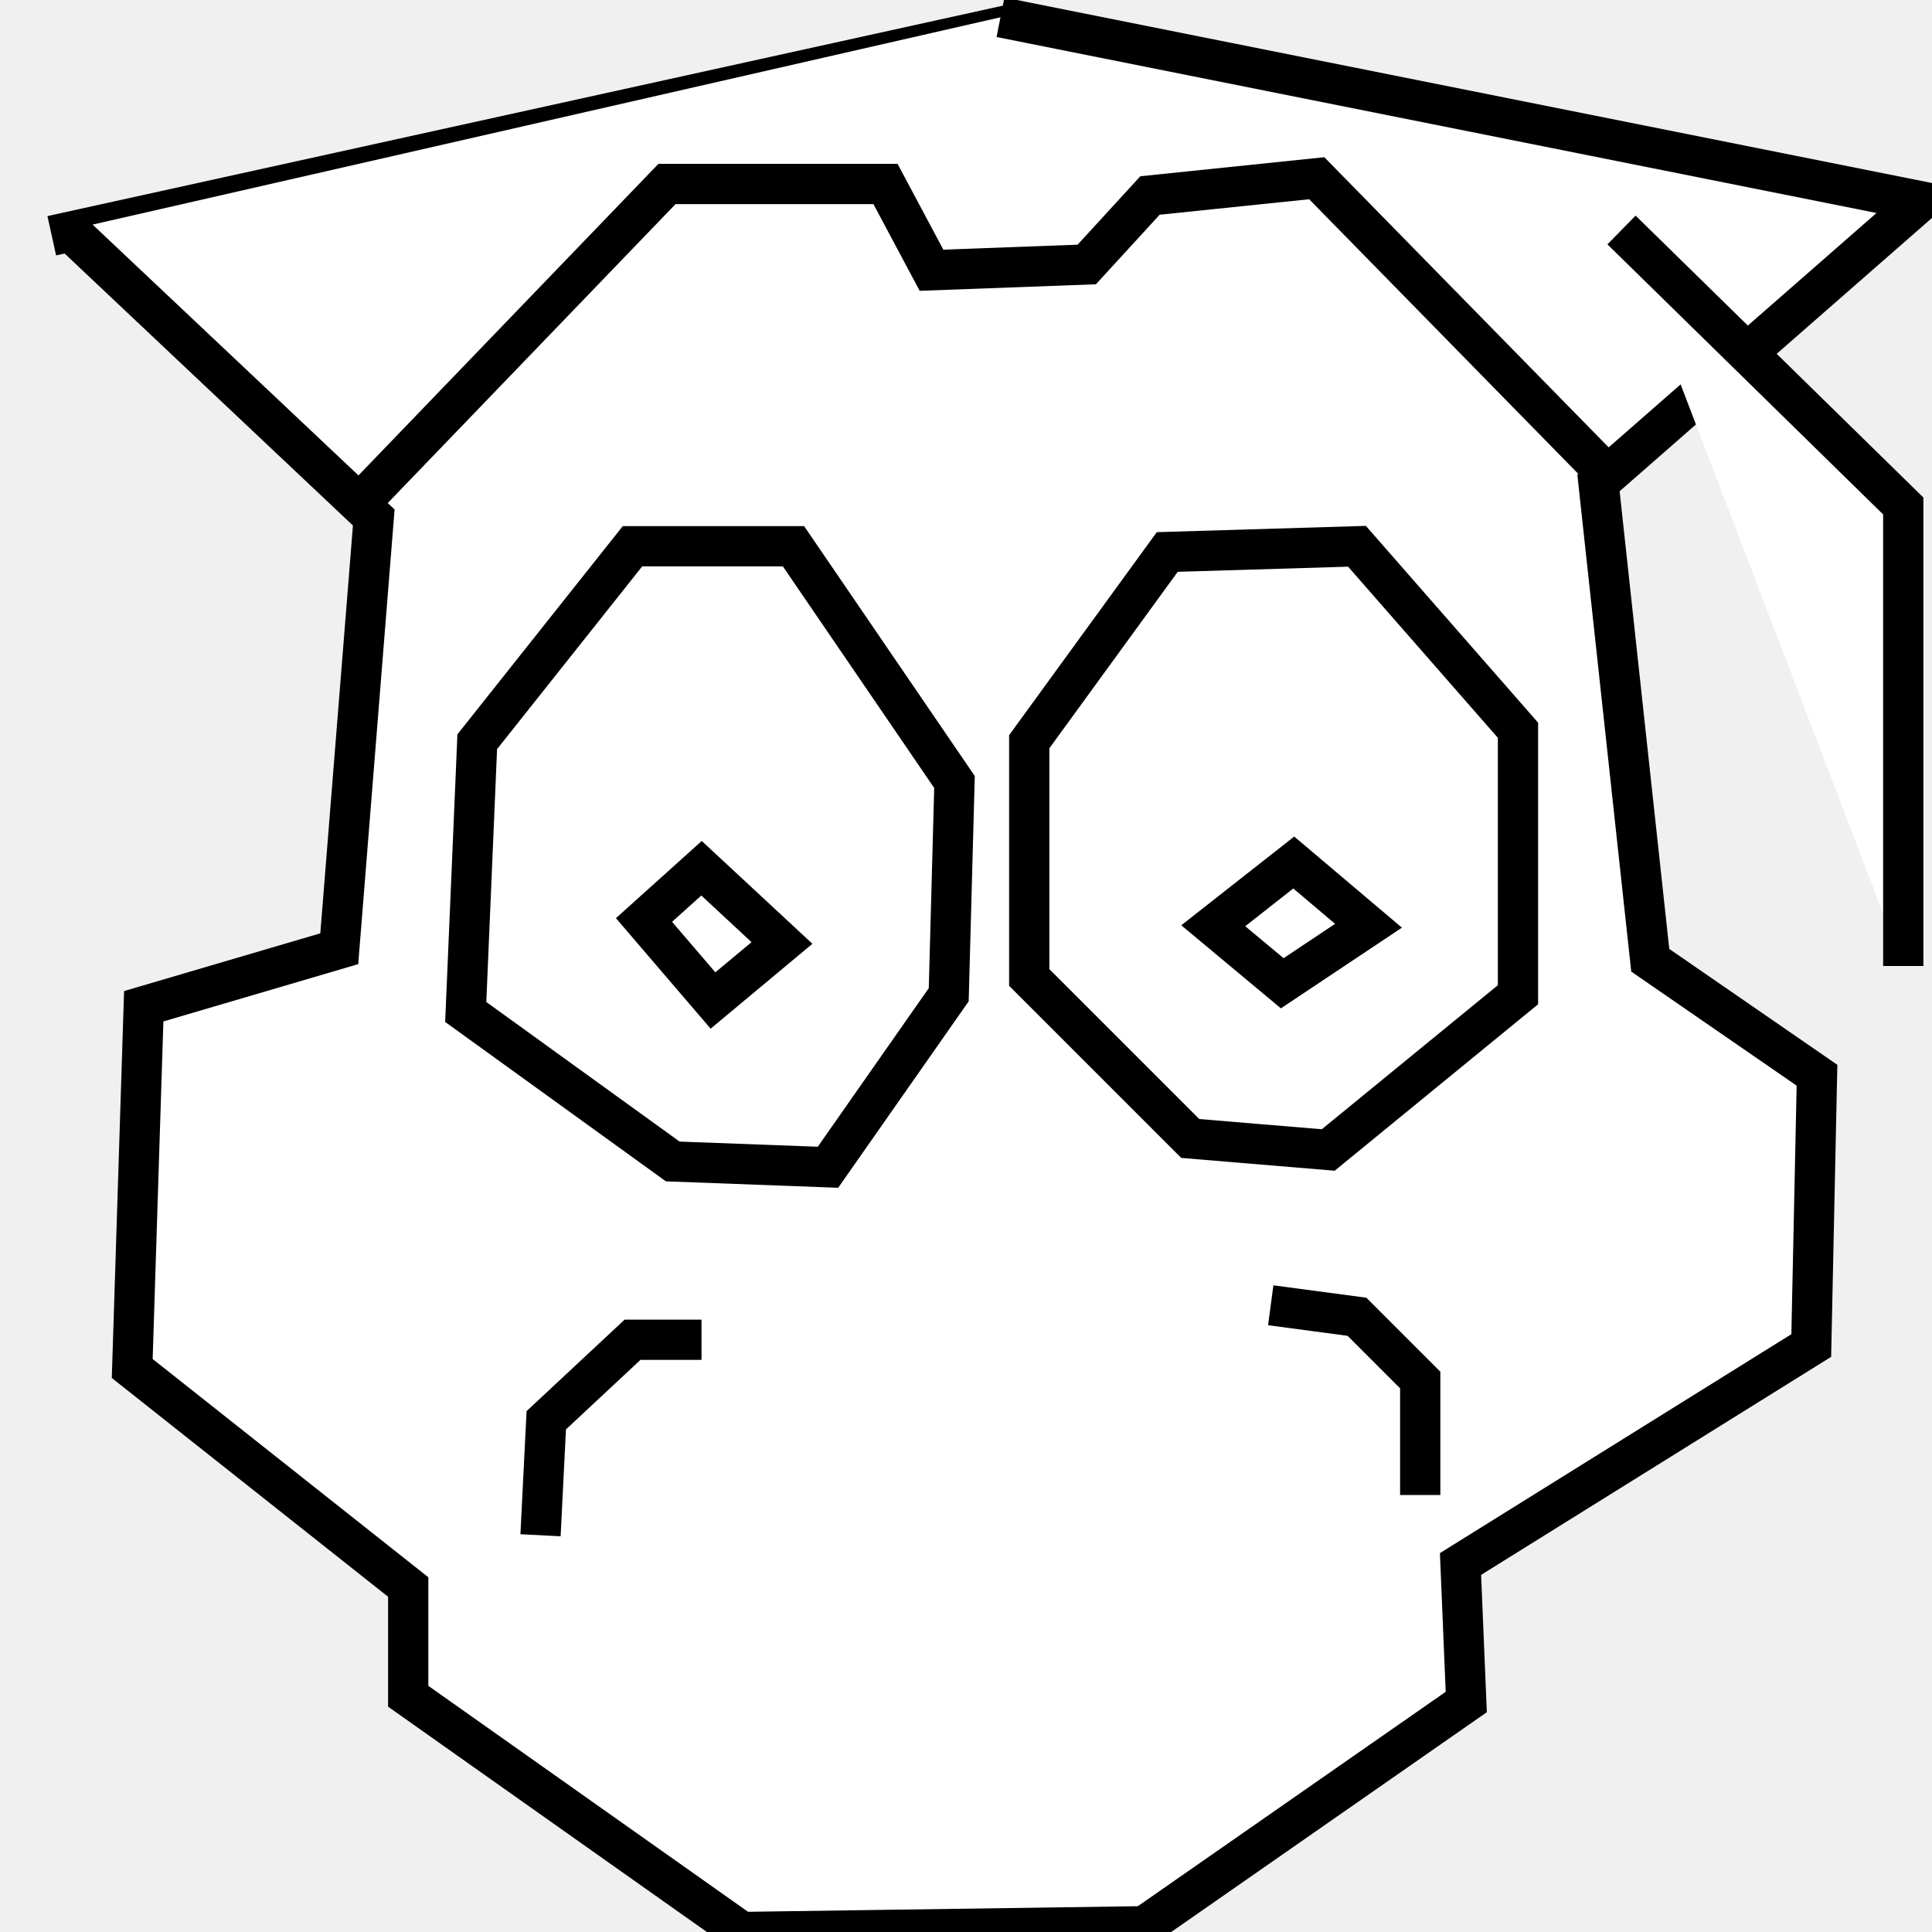
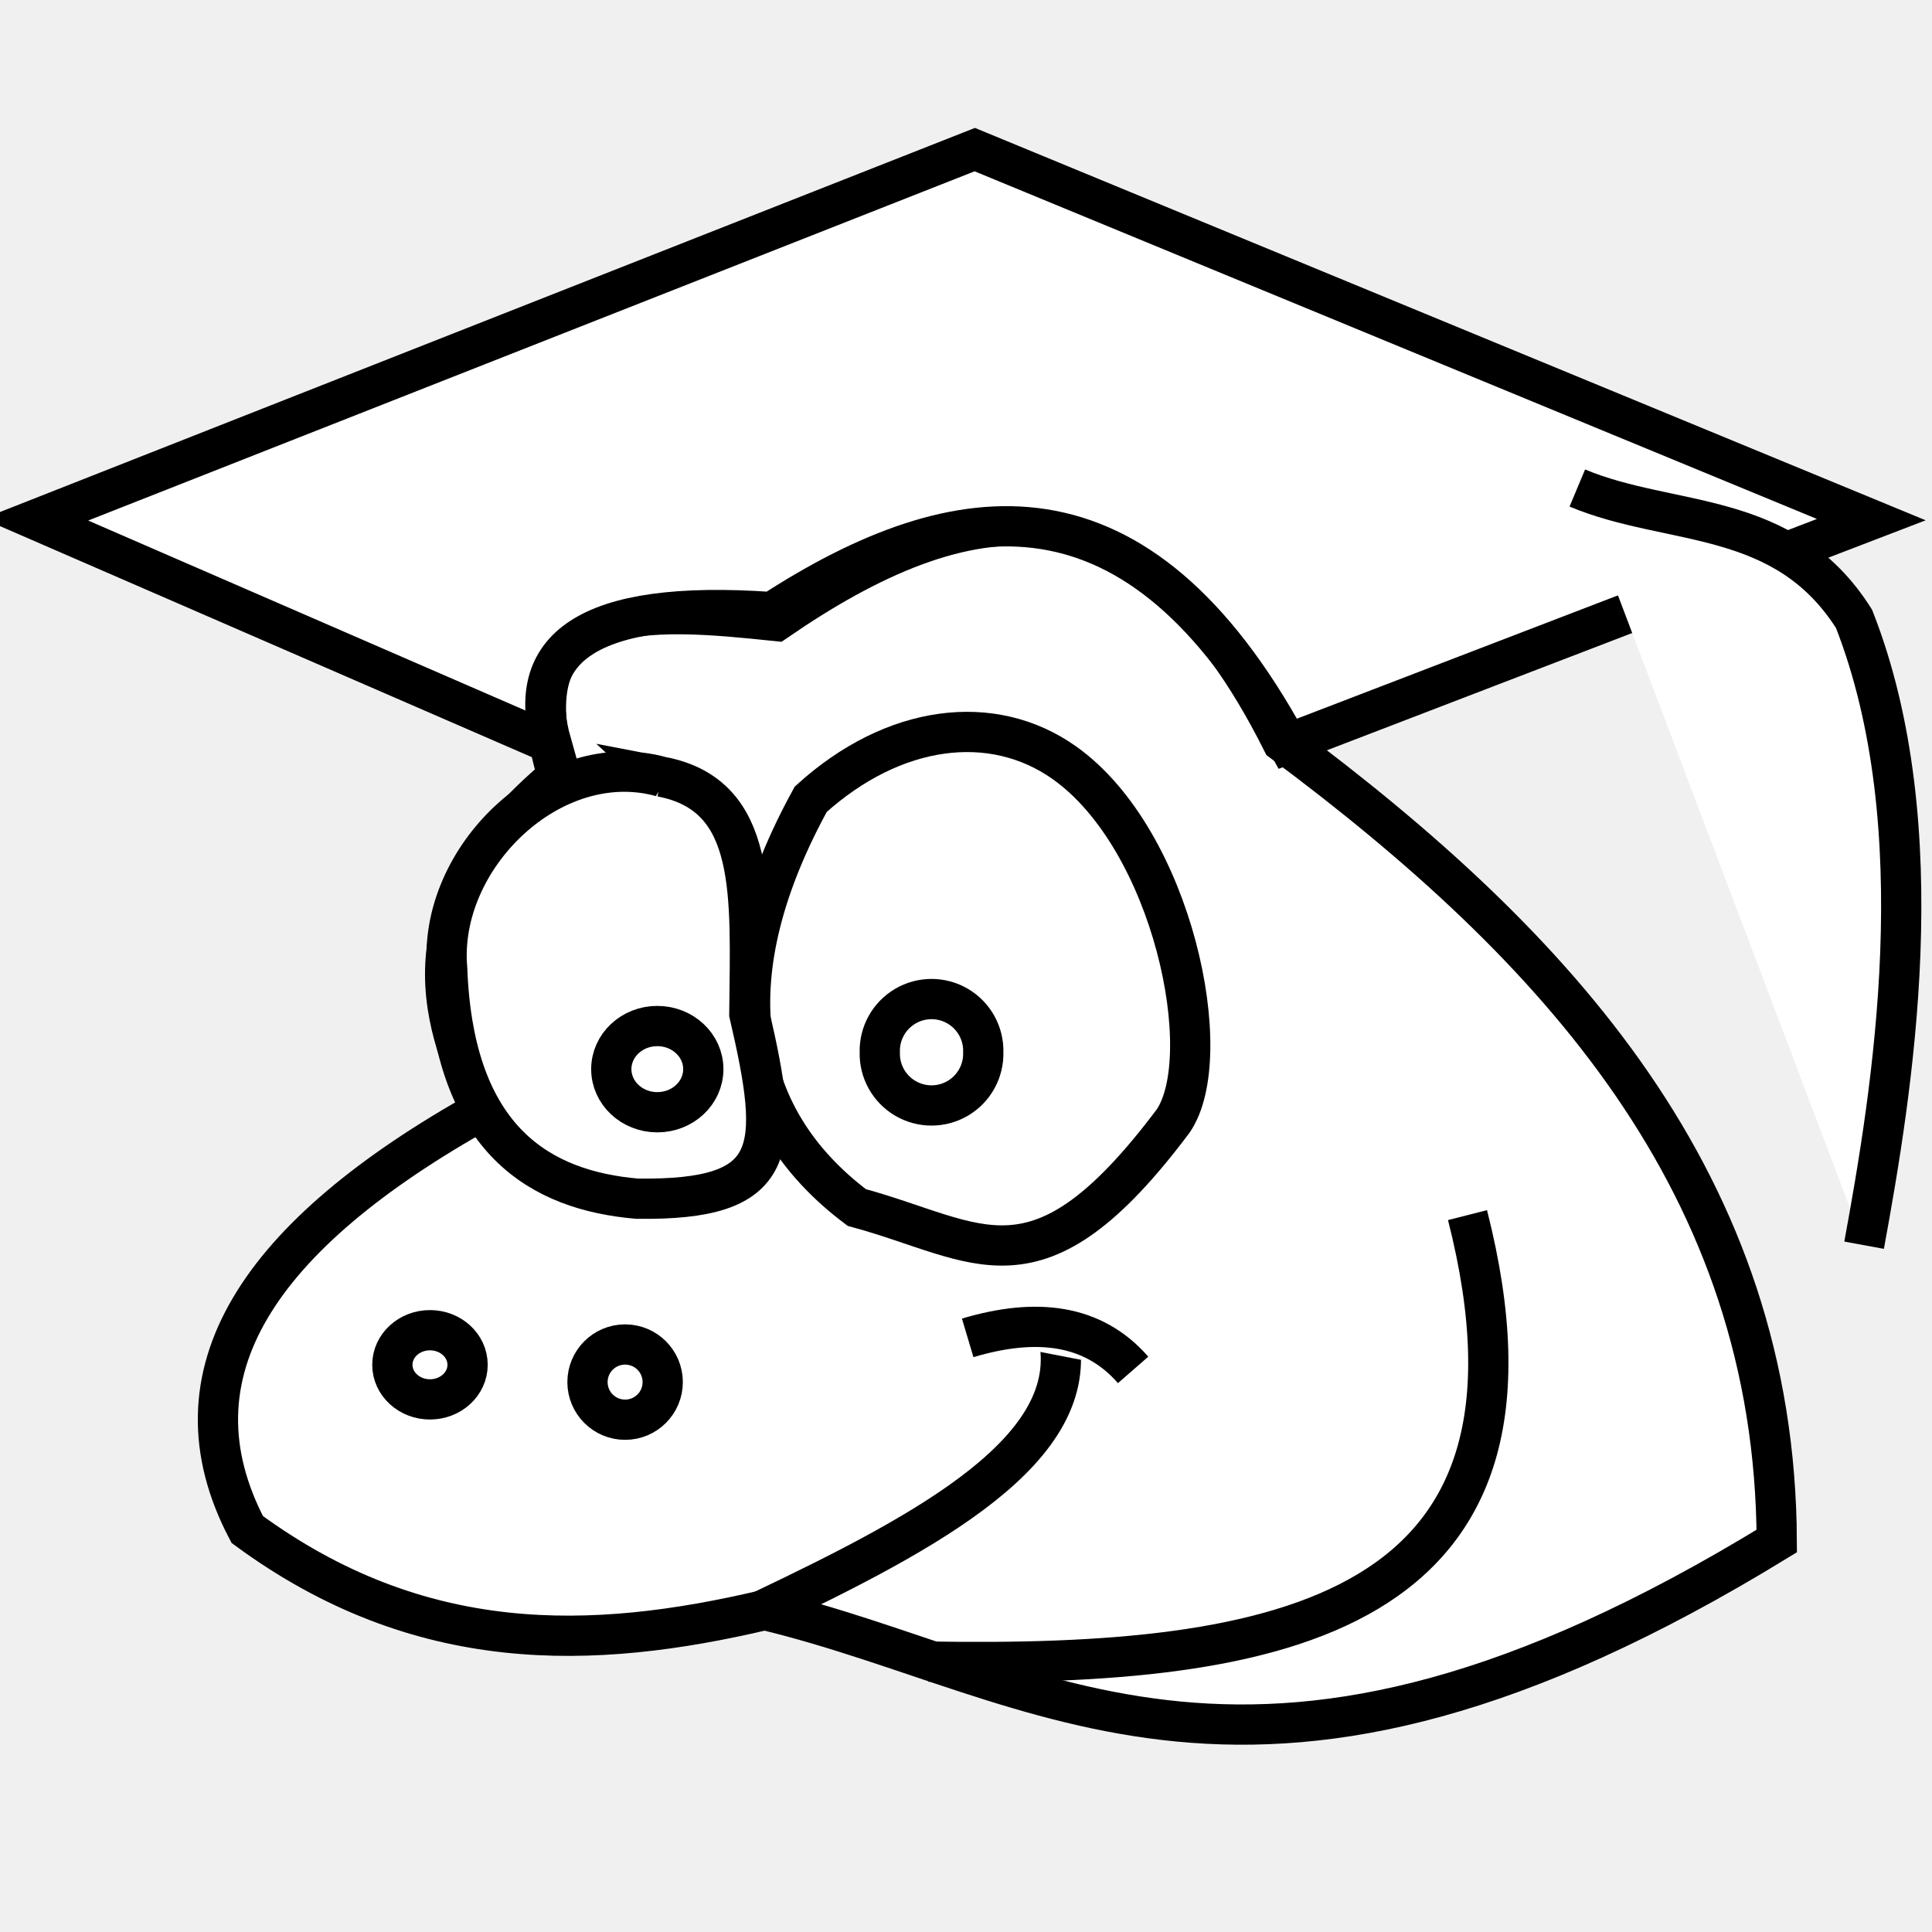
<svg xmlns="http://www.w3.org/2000/svg" width="48px" height="48px" id="svg2995" version="1.1">
  <defs id="defs2997" />
-   <g id="layer2">
-     <path style="fill:#FFFFFF;stroke:#000000;stroke-opacity:1" d="M 25.286,0.571 1.286,5.857" id="path2984" />
-     <path style="fill:#FFFFFF;stroke:#000000;stroke-opacity:1" d="M 1.714,5.714 9.286,12.857 8.429,23.571 3.571,25 l -0.286,9 6.857,5.429 0,2.714 L 18.429,48 l 10,-0.143 8,-5.571 L 36.286,38.857 45,33.429 45.143,26.714 41,23.857 39.714,12 l 8,-7 -22.857,-4.571" id="path2986" />
-     <path style="fill:#FFFFFF;stroke:#000000;stroke-opacity:1" d="M 9.143,12.286 16.571,4.571 22,4.571 23.143,6.714 27,6.571 l 1.571,-1.714 4.143,-0.429 7,7.143" id="path2988" />
-     <path style="fill:#FFFFFF;stroke:#000000;stroke-opacity:1" d="m 29,13.714 -3.429,4.714 0,5.857 4,4 L 33,28.571 l 4.714,-3.857 0,-6.571 -4,-4.571 z" id="path2990" />
-     <path style="fill:#FFFFFF;stroke:#000000;stroke-opacity:1" d="m 19.714,13.571 -4,0 -3.857,4.857 -0.286,6.714 5.143,3.714 L 20.571,29 l 3,-4.286 0.143,-5.286 z" id="path2992" />
-     <path style="fill:#FFFFFF;stroke:#000000;stroke-opacity:1" d="M 17.429,21.571 16,22.857 l 1.714,2 1.714,-1.429 z" id="path2994" />
-     <path style="fill:#FFFFFF;stroke:#000000;stroke-opacity:1" d="m 32.143,21.429 -2,1.571 1.714,1.429 L 34,23 z" id="path2996" />
-     <path style="fill:#FFFFFF;stroke:#000000;stroke-opacity:1" d="m 31.571,32.429 2.143,0.286 1.571,1.571 0,2.857" id="path2998" />
-     <path style="fill:#FFFFFF;stroke:#000000;stroke-opacity:1" d="m 17.429,33.286 -1.714,0 -2.143,2 -0.143,2.857" id="path3000" />
-     <path style="fill:#FFFFFF;stroke:#000000;stroke-opacity:1" d="m 40.286,5.714 7,6.857 0,11.429" id="path3002" />
+   <g id="layer1">
+     <path style="fill:#FFFFFF;stroke:#000000;stroke-opacity:2" d="m 44.143,38.286 c -0.039,-8.873 -5.444,-14.764 -12.286,-19.857 -3.522,-7.014 -7.914,-6.203 -12.571,-3 -3.101,-0.324 -6.8,-0.665 -5.429,3.857 C 10.102,22.446 10.837,25.168 12,27.571 6.418,30.685 4.11,34.125 6.143,38 10.429,41.148 14.714,41.008 19,40 c 6.965,1.678 12.086,6.284 25.143,-1.714 z" id="path3017" />
+     <path style="fill:#FFFFFF;stroke:#000000;stroke-opacity:2" d="M 20.143,19.857 C 17.777,24.163 18.225,27.7 21.286,30 c 3.066,0.829 4.457,2.386 7.857,-2.143 1.112,-1.611 0.002,-6.999 -2.705,-8.911 -1.783,-1.26 -4.235,-0.955 -6.295,0.911 z" id="path3021" />
+     <path style="fill:#FFFFFF;stroke:#000000;stroke-opacity:2" id="path3023" d="m 24.429,26.143 a 1.286,1.286 0 1 1 -2.571,0 1.286,1.286 0 1 1 2.571,0 z" />
+     <path style="fill:#FFFFFF;stroke:#000000;stroke-opacity:2" d="m 16.429,19.296 c 2.408,0.459 2.216,2.928 2.188,5.896 0.791,3.408 0.766,4.638 -2.793,4.589 -2.358,-0.205 -4.553,-1.409 -4.714,-5.714 -0.243,-2.747 2.605,-5.522 5.32,-4.77 z" id="path3025" />
+     <path style="fill:#FFFFFF;stroke:#000000;stroke-opacity:2" id="path3027" d="m 18.286,26.5 a 1.143,1.071 0 1 1 -2.286,0 1.143,1.071 0 1 1 2.286,0 z" transform="translate(-0.8125,0.0625)" />
+     <path style="fill:#FFFFFF;stroke:#000000;stroke-opacity:2" id="path3033" d="m 11.617,33.908 a 0.934,0.859 0 1 1 -1.869,0 0.934,0.859 0 1 1 1.869,0 z" />
+     <path style="fill:#FFFFFF;stroke:#000000;stroke-opacity:2" id="path3035" d="m 16.465,34.338 a 0.934,0.934 0 1 1 -1.869,0 0.934,0.934 0 1 1 1.869,0 z" />
+     <path style="fill:#FFFFFF;stroke:#000000;stroke-opacity:2" d="m 13.284,14.614 c 0.219,-4.886 2.872,-4.195 2.879,-4.192" id="path3037" />
+     <path style="fill:#FFFFFF;stroke:#000000;stroke-opacity:2" d="m 19.799,9.311 c 4.61,-0.545 5.302,1.915 5.303,1.919" id="path3039" />
+     <path style="fill:#FFFFFF;stroke:#000000;stroke-opacity:2" d="M 24.218,3.717 0.884,12.91 13.7,18.478 c -0.663,-2.335 0.815,-3.6 5.48,-3.27 4.651,-3.012 9.076,-3.575 12.816,3.27 l 14.496,-5.568 z" id="path3041" />
+     <path style="fill:#FFFFFF;stroke:#000000;stroke-opacity:2" d="m 18.959,40.001 c 4.152,-1.977 7.934,-4.018 7.336,-6.806 l 0,0" id="path3051" />
+     <path style="fill:#FFFFFF;stroke:#000000;stroke-opacity:2" d="M 28.152,34.035 C 27.157,32.894 25.743,32.731 24.042,33.239" id="path3053" />
+     <path style="fill:#FFFFFF;stroke:#000000;stroke-opacity:2" d="m 23.069,41.282 c 8.751,0.148 15.929,-1.115 13.391,-11.093" id="path3055" />
+     <path style="fill:#FFFFFF;stroke:#000000;stroke-opacity:2" d="m 39.188,12.125 c 2.328,0.976 5.138,0.502 6.875,3.25 2.036,5.188 0.947,11.764 0.25,15.562 l 0,0" id="path2996" />
  </g>
</svg>
